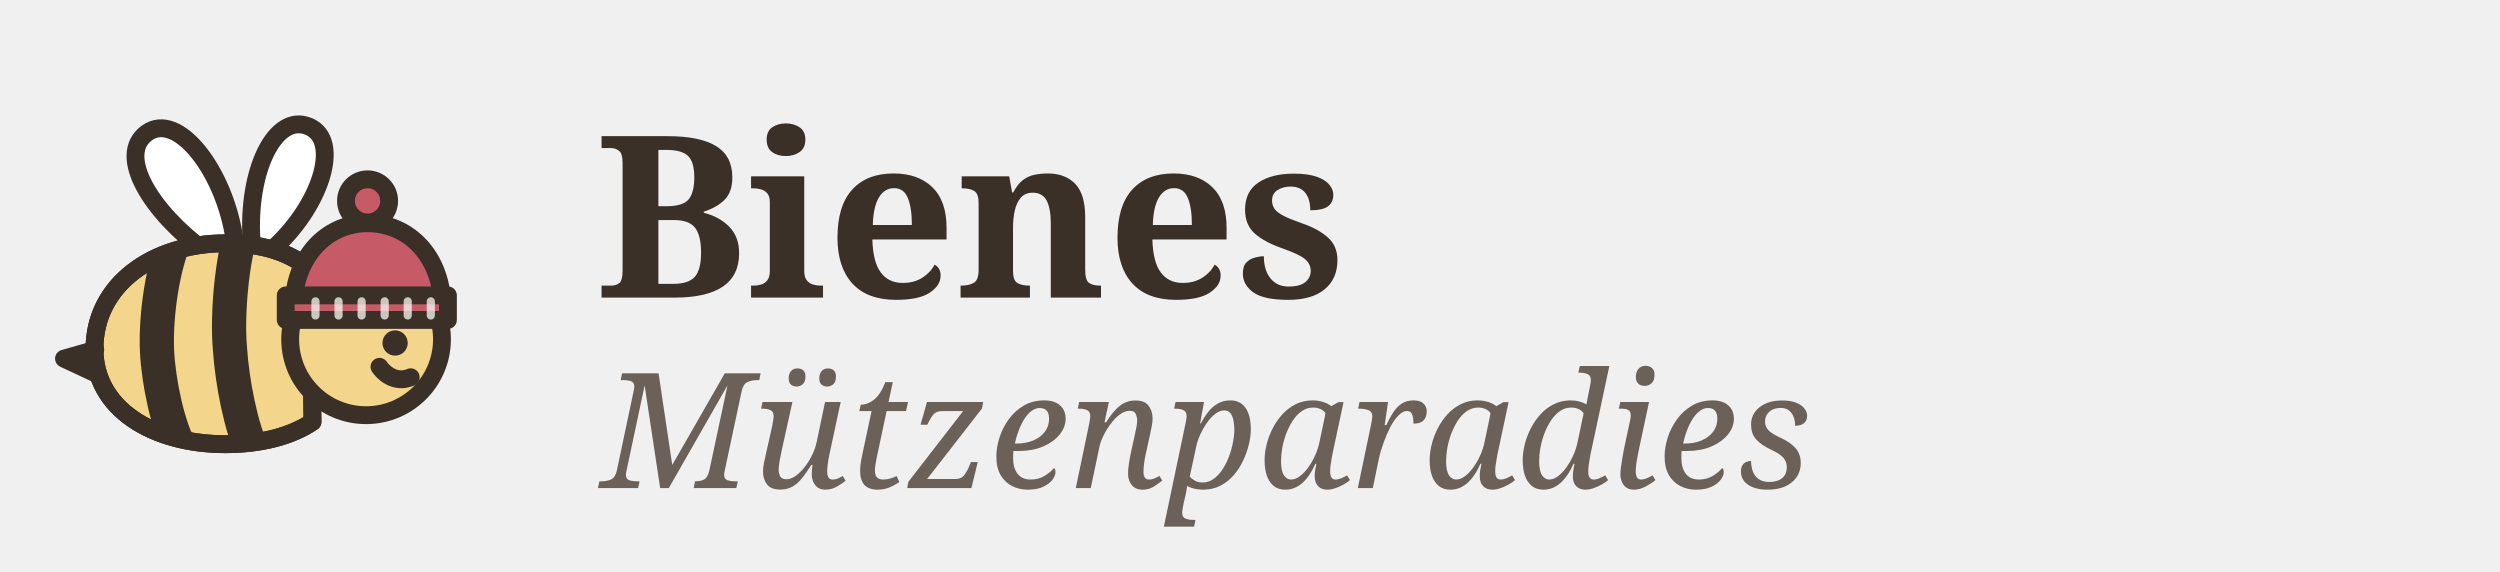
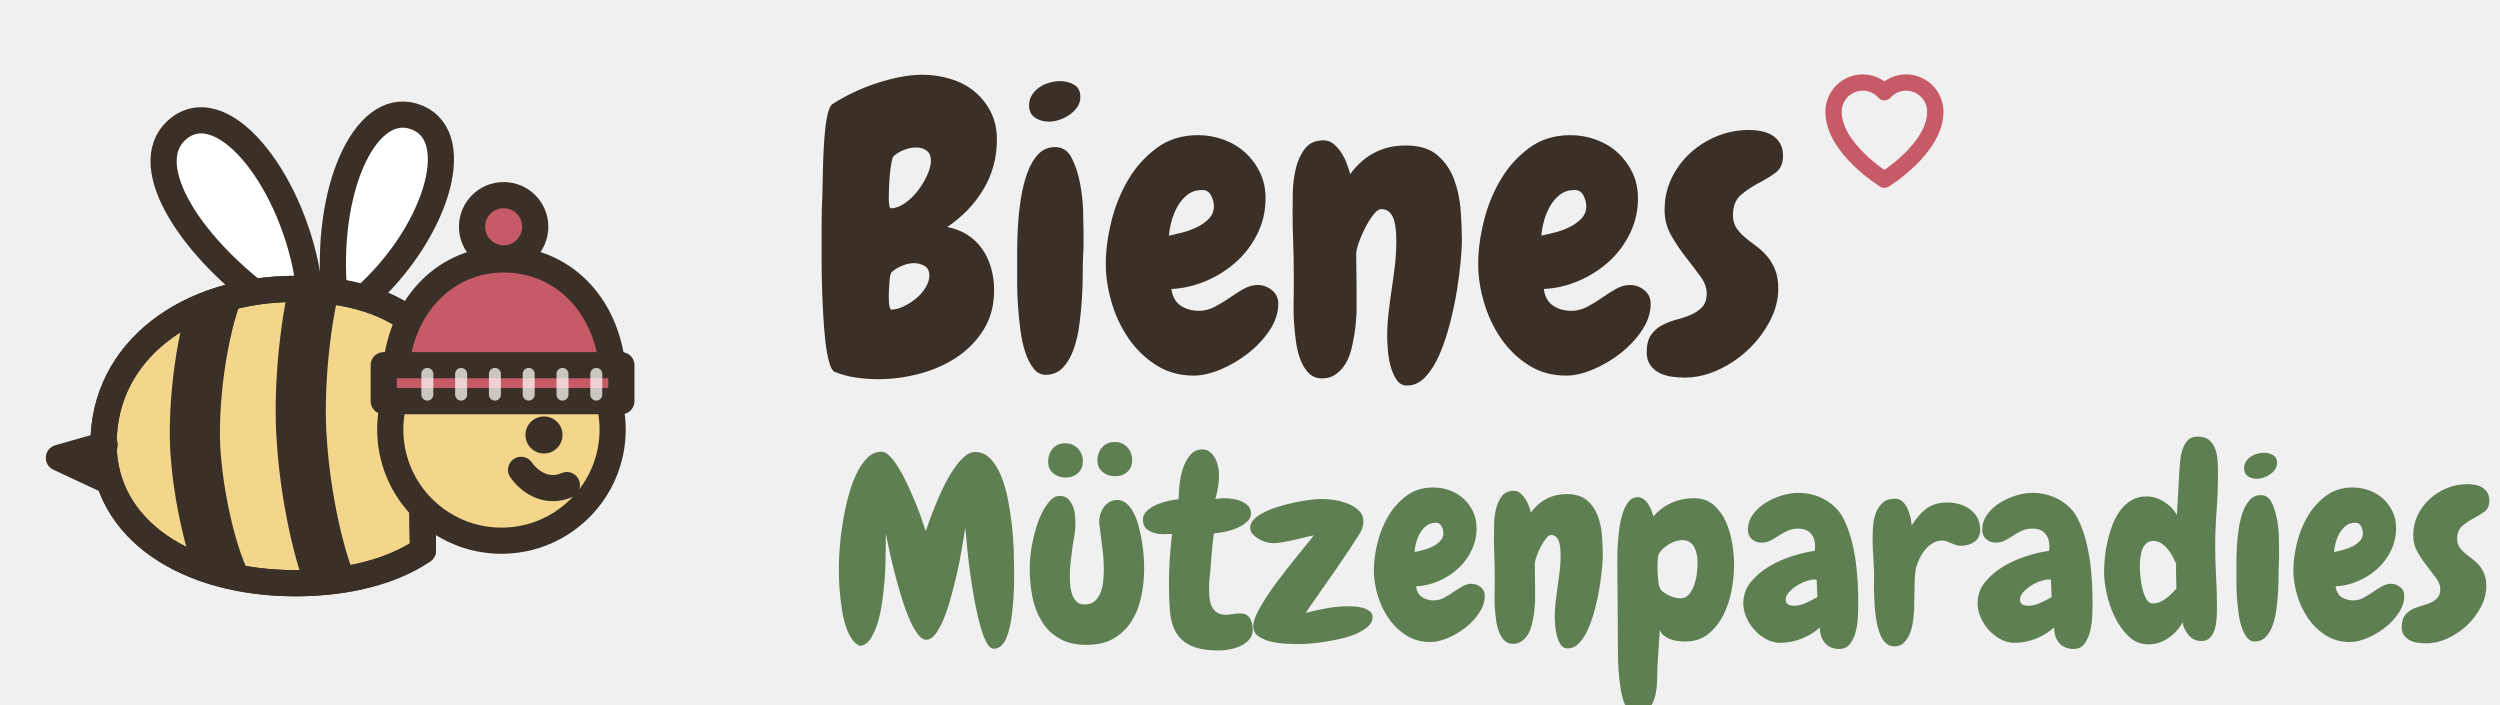
- <svg xmlns="http://www.w3.org/2000/svg" viewBox="0 0 420 96" role="img" aria-label="Bienes Mützenparadies">
-   <g transform="translate(4 8) scale(1.25)">
+ <svg xmlns="http://www.w3.org/2000/svg" viewBox="0 0 344 97" role="img" aria-label="Bienes Mützenparadies">
+   <g transform="translate(0 0.3) scale(1.500)">
    <defs>
      <clipPath id="lf-body">
        <path d="M9.5 40.5c0-8.6 7.8-14.2 17.6-14.2 5 0 8.9 1.3 11.4 3.6l.3 20.4c-2.8 1.9-6.9 3-11.7 3-9.8 0-17.6-4.8-17.6-12.8Z" />
      </clipPath>
    </defs>
    <g fill="none" stroke="#3A3027" stroke-width="2.4" stroke-linecap="round" stroke-linejoin="round">
      <path d="M24.5 27.5C17 22 12.5 14.5 16.5 11.5c4.2-3.1 10.5 5.2 11.8 14.2" fill="#FFFFFF" />
      <path d="M30.6 25.9c-.6-9.4 3.2-17.2 7.7-15.3 4.5 1.9 1.5 10.9-5 16.6" fill="#FFFFFF" />
      <path d="M9.5 40.5c0-8.6 7.8-14.2 17.6-14.2 5 0 8.9 1.3 11.4 3.6l.3 20.4c-2.8 1.9-6.9 3-11.7 3-9.8 0-17.6-4.8-17.6-12.8Z" fill="#F3D68B" />
      <path d="M9.6 40.6 5.4 41.8l4.5 2.1" fill="#3A3027" />
      <path d="M20.5 25.3c-1.8 3.8-2.8 10.6-2.6 15.4.2 4.3 1.5 10.4 3.2 13.3M29.3 24.4c-1.3 4.2-2 11.2-1.6 16 .3 4.6 1.5 10.7 3.1 14" stroke-width="4.6" clip-path="url(#lf-body)" />
      <path d="M9.5 40.5c0-8.6 7.8-14.2 17.6-14.2 5 0 8.9 1.3 11.4 3.6l.3 20.4c-2.8 1.9-6.9 3-11.7 3-9.8 0-17.6-4.8-17.6-12.8Z" />
      <circle cx="46" cy="39.2" r="10.2" fill="#F3D68B" />
      <path d="M36.3 33.6c.6-6.1 4.8-10 9.9-10 5.2 0 9.4 3.9 10 10" fill="#C65A66" />
      <path d="M35.2 33.3h21.8v3.3H35.2z" fill="#C65A66" />
      <circle cx="46.2" cy="20.6" r="2.9" fill="#C65A66" />
      <path d="M47.8 42.9c1 1.4 2.6 2.1 4.2 1.4" />
    </g>
    <circle cx="49.9" cy="39.7" r="1.7" fill="#3A3027" />
    <g stroke="#FBF8F3" stroke-width="1.1" stroke-linecap="round" opacity=".75">
      <path d="M39.2 34.1v1.9M42.3 34.1v1.9M45.4 34.1v1.9M48.5 34.1v1.9M51.6 34.1v1.9M54.7 34.1v1.9" />
    </g>
  </g>
-   <text x="100" y="50" font-family="Fraunces, 'Iowan Old Style', Georgia, serif" font-size="38" font-weight="600" fill="#3A3027">Bienes</text>
-   <text x="101" y="82" font-family="Fraunces, 'Iowan Old Style', Georgia, serif" font-size="27" font-style="italic" fill="#6B6158">Mützenparadies</text>
+   <path d="M137.173 19.2Q137.173 22.973 135.313 26.063Q133.454 29.153 130.337 31.231Q131.977 31.559 133.18 32.352Q134.383 33.145 135.176 34.293Q135.969 35.442 136.38 36.891Q136.79 38.34 136.79 39.926Q136.79 43.043 135.34 45.368Q133.891 47.692 131.594 49.196Q129.298 50.7 126.481 51.438Q123.665 52.176 120.876 52.176Q119.344 52.176 117.813 51.958Q116.282 51.739 114.915 51.192Q114.422 51.028 114.094 49.852Q113.766 48.676 113.575 46.981Q113.383 45.286 113.274 43.317Q113.165 41.348 113.11 39.543Q113.055 37.739 113.055 36.372Q113.055 35.004 113.055 34.458Q113.055 32.543 113.055 30.602Q113.055 28.661 113.165 26.747Q113.165 26.254 113.192 25.215Q113.219 24.176 113.247 22.891Q113.274 21.606 113.356 20.184Q113.438 18.762 113.575 17.532Q113.712 16.301 113.958 15.426Q114.204 14.551 114.532 14.333Q115.79 13.512 117.321 12.774Q118.852 12.036 120.493 11.489Q122.133 10.942 123.774 10.614Q125.415 10.286 126.891 10.286Q128.915 10.286 130.801 10.86Q132.688 11.434 134.083 12.583Q135.477 13.731 136.325 15.399Q137.173 17.067 137.173 19.2ZM128.094 22.098Q128.094 21.168 127.52 20.731Q126.946 20.293 126.016 20.293Q125.251 20.293 124.403 20.622Q123.555 20.95 122.954 21.497Q122.79 21.661 122.653 22.426Q122.516 23.192 122.434 24.149Q122.352 25.106 122.325 25.954Q122.297 26.801 122.297 27.075Q122.297 27.184 122.297 27.43Q122.297 27.676 122.325 27.95Q122.352 28.223 122.407 28.442Q122.462 28.661 122.571 28.661Q123.501 28.661 124.485 27.977Q125.469 27.293 126.262 26.282Q127.055 25.27 127.575 24.122Q128.094 22.973 128.094 22.098ZM127.876 37.903Q127.876 36.973 127.219 36.59Q126.563 36.208 125.743 36.208Q124.977 36.208 124.13 36.563Q123.282 36.918 122.735 37.411Q122.571 37.52 122.489 37.958Q122.407 38.395 122.38 38.915Q122.352 39.434 122.325 39.899Q122.297 40.364 122.297 40.528Q122.297 40.637 122.297 40.965Q122.297 41.293 122.325 41.649Q122.352 42.004 122.434 42.305Q122.516 42.606 122.626 42.606Q123.391 42.606 124.321 42.168Q125.251 41.731 126.044 41.075Q126.837 40.418 127.356 39.571Q127.876 38.723 127.876 37.903ZM148.657 13.348Q148.657 14.114 148.247 14.715Q147.837 15.317 147.18 15.782Q146.524 16.247 145.758 16.493Q144.993 16.739 144.337 16.739Q143.243 16.739 142.423 16.192Q141.602 15.645 141.602 14.497Q141.602 13.676 142.012 13.047Q142.423 12.418 143.024 12.008Q143.626 11.598 144.391 11.379Q145.157 11.161 145.868 11.161Q146.907 11.161 147.782 11.653Q148.657 12.145 148.657 13.348ZM149.094 31.942Q149.094 32.708 149.094 33.555Q149.094 34.403 149.04 35.168Q148.985 36.098 148.985 37.657Q148.985 39.215 148.876 41.02Q148.766 42.825 148.52 44.684Q148.274 46.543 147.727 48.075Q147.18 49.606 146.278 50.563Q145.376 51.52 144.008 51.575Q142.969 51.629 142.258 50.754Q141.548 49.879 141.083 48.485Q140.618 47.09 140.399 45.368Q140.18 43.645 140.071 42.032Q139.962 40.418 139.962 39.051Q139.962 37.684 139.962 37.028Q139.962 36.153 139.962 34.54Q139.962 32.926 140.071 31.067Q140.18 29.208 140.481 27.293Q140.782 25.379 141.356 23.793Q141.93 22.208 142.86 21.223Q143.79 20.239 145.212 20.239Q146.688 20.239 147.454 21.715Q148.219 23.192 148.602 25.161Q148.985 27.129 149.04 29.071Q149.094 31.012 149.094 31.942ZM175.891 41.786Q175.891 43.645 174.715 45.422Q173.54 47.2 171.762 48.594Q169.985 49.989 167.962 50.836Q165.938 51.684 164.243 51.684Q161.344 51.684 159.075 50.235Q156.805 48.786 155.274 46.543Q153.743 44.301 152.95 41.594Q152.157 38.887 152.157 36.317Q152.157 33.583 152.923 30.465Q153.688 27.348 155.247 24.723Q156.805 22.098 159.184 20.348Q161.563 18.598 164.844 18.598Q166.704 18.598 168.399 19.227Q170.094 19.856 171.352 21.004Q172.61 22.153 173.376 23.739Q174.141 25.325 174.141 27.293Q174.141 29.864 173.048 32.106Q171.954 34.348 170.149 35.989Q168.344 37.629 165.993 38.641Q163.641 39.653 161.18 39.762Q161.399 41.348 162.465 42.059Q163.532 42.77 165.008 42.77Q166.102 42.77 167.141 42.223Q168.18 41.676 169.165 40.993Q170.149 40.309 171.106 39.762Q172.063 39.215 173.048 39.215Q174.141 39.215 175.016 39.926Q175.891 40.637 175.891 41.786ZM167.032 28.387Q167.032 27.676 166.649 26.911Q166.266 26.145 165.446 26.145Q164.243 26.145 163.423 26.774Q162.602 27.403 162.055 28.36Q161.508 29.317 161.208 30.411Q160.907 31.504 160.852 32.434Q161.618 32.27 162.684 31.997Q163.751 31.723 164.708 31.258Q165.665 30.793 166.348 30.083Q167.032 29.372 167.032 28.387ZM193.61 53.051Q192.68 53.051 192.133 52.204Q191.587 51.356 191.313 50.262Q191.04 49.168 190.958 48.047Q190.876 46.926 190.876 46.325Q190.876 44.684 191.067 43.043Q191.258 41.403 191.505 39.762Q191.751 38.122 191.942 36.481Q192.133 34.84 192.133 33.2Q192.133 32.543 192.079 31.778Q192.024 31.012 191.833 30.329Q191.641 29.645 191.204 29.208Q190.766 28.77 190.055 28.77Q189.563 28.77 188.962 29.563Q188.36 30.356 187.84 31.368Q187.321 32.379 186.965 33.391Q186.61 34.403 186.61 34.895Q186.61 36.098 186.637 37.329Q186.665 38.559 186.665 39.817V42.989Q186.61 43.973 186.501 45.012Q186.391 46.051 186.173 47.036Q186.008 48.02 185.68 48.922Q185.352 49.825 184.833 50.508Q184.313 51.192 183.602 51.629Q182.891 52.067 181.907 52.067Q180.813 52.067 180.102 51.356Q179.391 50.645 178.954 49.524Q178.516 48.403 178.325 47.008Q178.133 45.614 178.051 44.274Q177.969 42.934 177.997 41.813Q178.024 40.692 178.024 40.036V37.465Q178.024 35.387 177.942 33.364Q177.86 31.34 177.86 29.317Q177.86 28.223 177.887 26.528Q177.915 24.833 178.298 23.219Q178.68 21.606 179.555 20.458Q180.43 19.309 182.126 19.309Q182.891 19.309 183.493 19.801Q184.094 20.293 184.559 21.004Q185.024 21.715 185.325 22.536Q185.626 23.356 185.79 23.958Q186.337 23.192 187.075 22.481Q187.813 21.77 188.743 21.223Q189.673 20.676 190.821 20.348Q191.969 20.02 193.446 20.02Q196.235 20.02 197.794 21.36Q199.352 22.7 200.09 24.696Q200.829 26.692 200.993 28.989Q201.157 31.286 201.157 33.145Q201.157 34.075 200.993 35.907Q200.829 37.739 200.473 39.954Q200.118 42.168 199.516 44.493Q198.915 46.817 198.094 48.731Q197.274 50.645 196.153 51.848Q195.032 53.051 193.61 53.051ZM227.133 41.786Q227.133 43.645 225.958 45.422Q224.782 47.2 223.005 48.594Q221.227 49.989 219.204 50.836Q217.18 51.684 215.485 51.684Q212.587 51.684 210.317 50.235Q208.048 48.786 206.516 46.543Q204.985 44.301 204.192 41.594Q203.399 38.887 203.399 36.317Q203.399 33.583 204.165 30.465Q204.93 27.348 206.489 24.723Q208.048 22.098 210.426 20.348Q212.805 18.598 216.087 18.598Q217.946 18.598 219.641 19.227Q221.337 19.856 222.594 21.004Q223.852 22.153 224.618 23.739Q225.383 25.325 225.383 27.293Q225.383 29.864 224.29 32.106Q223.196 34.348 221.391 35.989Q219.587 37.629 217.235 38.641Q214.883 39.653 212.423 39.762Q212.641 41.348 213.708 42.059Q214.774 42.77 216.251 42.77Q217.344 42.77 218.383 42.223Q219.423 41.676 220.407 40.993Q221.391 40.309 222.348 39.762Q223.305 39.215 224.29 39.215Q225.383 39.215 226.258 39.926Q227.133 40.637 227.133 41.786ZM218.274 28.387Q218.274 27.676 217.891 26.911Q217.508 26.145 216.688 26.145Q215.485 26.145 214.665 26.774Q213.844 27.403 213.298 28.36Q212.751 29.317 212.45 30.411Q212.149 31.504 212.094 32.434Q212.86 32.27 213.926 31.997Q214.993 31.723 215.95 31.258Q216.907 30.793 217.59 30.083Q218.274 29.372 218.274 28.387ZM245.344 21.442Q245.344 23.028 244.278 23.793Q243.212 24.559 241.899 25.243Q240.587 25.926 239.52 26.856Q238.454 27.786 238.454 29.645Q238.454 30.629 238.919 31.34Q239.383 32.051 240.067 32.625Q240.751 33.2 241.571 33.801Q242.391 34.403 243.075 35.168Q243.758 35.934 244.223 37.028Q244.688 38.122 244.688 39.708Q244.688 42.004 243.512 44.219Q242.337 46.434 240.505 48.157Q238.673 49.879 236.376 50.918Q234.079 51.958 231.837 51.958Q230.907 51.958 229.977 51.821Q229.048 51.684 228.309 51.301Q227.571 50.918 227.079 50.235Q226.587 49.551 226.587 48.458Q226.587 46.926 227.188 46.079Q227.79 45.231 228.719 44.739Q229.649 44.247 230.715 43.973Q231.782 43.7 232.712 43.29Q233.641 42.879 234.243 42.223Q234.844 41.567 234.844 40.364Q234.844 39.215 233.942 37.985Q233.04 36.754 231.946 35.36Q230.852 33.965 229.95 32.379Q229.048 30.793 229.048 28.879Q229.048 26.528 230.005 24.532Q230.962 22.536 232.575 21.059Q234.188 19.583 236.266 18.735Q238.344 17.887 240.641 17.887Q241.516 17.887 242.364 18.051Q243.212 18.215 243.868 18.625Q244.524 19.036 244.934 19.719Q245.344 20.403 245.344 21.442Z" fill="#3A3027" />
+   <path transform="translate(248.1 5.6) scale(0.933)" d="M12 20.5s-7.5-4.6-7.5-10A4.3 4.3 0 0 1 12 7.6a4.3 4.3 0 0 1 7.5 2.9c0 5.4-7.5 10-7.5 10Z" fill="none" stroke="#C65A66" stroke-width="2.4" stroke-linejoin="round" />
+   <path d="M139.262 84.408Q139.156 85.322 138.963 86.201Q138.769 87.08 138.488 87.765Q138.207 88.451 137.767 88.855Q137.328 89.26 136.765 89.26Q136.203 89.26 135.746 88.398Q135.289 87.537 134.885 86.113Q134.48 84.689 134.146 82.896Q133.812 81.103 133.549 79.258Q133.285 77.412 133.109 75.654Q132.933 73.896 132.828 72.595Q132.617 73.931 132.336 75.584Q132.055 77.236 131.668 78.941Q131.281 80.646 130.824 82.281Q130.367 83.916 129.84 85.199Q129.312 86.482 128.715 87.256Q128.117 88.029 127.449 88.029Q126.851 88.029 126.254 87.22Q125.656 86.412 125.094 85.094Q124.531 83.775 124.039 82.158Q123.547 80.541 123.125 78.906Q122.703 77.271 122.387 75.812Q122.07 74.353 121.894 73.369Q121.894 74.107 121.877 75.004Q121.859 75.9 121.859 76.287Q121.859 76.463 121.842 77.447Q121.824 78.431 121.719 79.803Q121.613 81.174 121.402 82.738Q121.191 84.303 120.787 85.638Q120.383 86.974 119.785 87.888Q119.187 88.803 118.308 88.873Q117.605 88.556 117.131 87.801Q116.656 87.045 116.34 86.025Q116.023 85.006 115.847 83.845Q115.672 82.685 115.566 81.578Q115.461 80.47 115.443 79.521Q115.426 78.572 115.426 77.974Q115.426 76.92 115.549 75.32Q115.672 73.72 115.953 71.963Q116.234 70.205 116.691 68.447Q117.148 66.689 117.799 65.301Q118.449 63.912 119.31 63.033Q120.172 62.154 121.297 62.154Q121.824 62.154 122.422 62.752Q123.019 63.349 123.617 64.316Q124.215 65.283 124.777 66.478Q125.34 67.674 125.849 68.886Q126.359 70.099 126.746 71.207Q127.133 72.314 127.379 73.088Q127.66 72.244 128.082 71.119Q128.504 69.994 129.014 68.781Q129.523 67.568 130.139 66.39Q130.754 65.213 131.422 64.281Q132.09 63.349 132.775 62.769Q133.461 62.189 134.164 62.189Q135.394 62.189 136.273 63.103Q137.152 64.017 137.75 65.476Q138.347 66.935 138.699 68.746Q139.051 70.556 139.244 72.332Q139.437 74.107 139.49 75.654Q139.543 77.201 139.543 78.15Q139.543 78.537 139.543 79.205Q139.543 79.873 139.525 80.717Q139.508 81.56 139.437 82.51Q139.367 83.459 139.262 84.408ZM157.437 78.185Q157.437 80.119 157.051 82.017Q156.664 83.916 155.75 85.41Q154.836 86.904 153.306 87.818Q151.777 88.732 149.492 88.732Q147.242 88.732 145.73 87.836Q144.219 86.939 143.322 85.463Q142.426 83.986 142.056 82.123Q141.687 80.26 141.687 78.326Q141.687 76.217 142.18 74.142Q142.285 73.58 142.584 72.578Q142.883 71.576 143.357 70.609Q143.832 69.642 144.447 68.939Q145.062 68.236 145.801 68.236Q146.504 68.236 146.926 68.623Q147.347 69.01 147.594 69.59Q147.84 70.17 147.91 70.82Q147.98 71.47 147.98 71.998Q147.98 72.806 147.857 73.58Q147.734 74.353 147.594 75.127Q147.453 76.181 147.33 77.236Q147.207 78.291 147.207 79.345Q147.207 79.873 147.26 80.523Q147.312 81.174 147.523 81.771Q147.734 82.369 148.121 82.773Q148.508 83.178 149.211 83.178Q150.125 83.178 150.67 82.685Q151.215 82.193 151.478 81.455Q151.742 80.717 151.812 79.873Q151.883 79.029 151.883 78.326Q151.883 76.779 151.672 75.285Q151.461 73.791 151.285 72.244Q151.25 72.068 151.25 71.752Q151.25 71.224 151.426 70.697Q151.601 70.17 151.918 69.748Q152.234 69.326 152.691 69.062Q153.148 68.799 153.711 68.799Q154.484 68.799 155.082 69.344Q155.68 69.888 156.084 70.75Q156.488 71.611 156.752 72.683Q157.015 73.756 157.174 74.793Q157.332 75.83 157.385 76.744Q157.437 77.658 157.437 78.185ZM155.785 63.314Q155.785 64.334 155.117 64.931Q154.449 65.529 153.43 65.529Q152.445 65.529 151.724 64.949Q151.004 64.369 151.004 63.349Q151.004 62.295 151.654 61.556Q152.305 60.818 153.394 60.818Q154.449 60.818 155.117 61.539Q155.785 62.26 155.785 63.314ZM149 63.49Q149 64.51 148.314 65.107Q147.629 65.705 146.609 65.705Q145.625 65.705 144.922 65.125Q144.219 64.545 144.219 63.525Q144.219 62.47 144.851 61.732Q145.484 60.994 146.574 60.994Q147.629 60.994 148.314 61.715Q149 62.435 149 63.49ZM167.773 89.506Q165.277 89.506 163.889 88.855Q162.5 88.205 161.814 87.01Q161.129 85.814 160.988 84.127Q160.847 82.439 160.847 80.365Q160.847 78.713 160.953 77.043Q161.058 75.373 161.269 73.474Q160.777 73.474 160.496 73.492Q160.215 73.51 160.039 73.51Q158.914 73.51 158.088 73.017Q157.262 72.525 157.262 71.506Q157.262 70.873 157.736 70.381Q158.211 69.888 158.949 69.537Q159.687 69.185 160.549 68.974Q161.41 68.763 162.183 68.693Q162.183 67.709 162.324 66.513Q162.465 65.318 162.834 64.281Q163.203 63.244 163.836 62.541Q164.469 61.838 165.453 61.838Q166.015 61.838 166.455 62.172Q166.894 62.506 167.176 63.015Q167.457 63.525 167.597 64.158Q167.738 64.791 167.738 65.388Q167.738 66.092 167.633 66.83Q167.527 67.568 167.246 68.658Q167.844 68.588 168.055 68.57Q168.265 68.553 168.441 68.553Q169.039 68.553 169.689 68.658Q170.34 68.763 170.885 69.01Q171.43 69.256 171.781 69.66Q172.133 70.064 172.133 70.627Q172.133 71.26 171.623 71.752Q171.113 72.244 170.34 72.595Q169.566 72.947 168.687 73.14Q167.808 73.334 167.035 73.404Q166.824 74.845 166.736 76.058Q166.648 77.271 166.543 78.502Q166.472 79.099 166.42 79.715Q166.367 80.33 166.367 80.963Q166.367 81.42 166.402 82.035Q166.437 82.65 166.648 83.213Q166.859 83.775 167.316 84.179Q167.773 84.584 168.582 84.584Q169.074 84.584 169.601 84.496Q170.129 84.408 170.656 84.408Q171.57 84.408 171.974 85.041Q172.379 85.674 172.379 86.658Q172.379 87.396 171.939 87.941Q171.5 88.486 170.832 88.82Q170.164 89.154 169.338 89.33Q168.512 89.506 167.773 89.506ZM188.867 84.935Q188.867 85.638 188.287 86.166Q187.707 86.693 186.81 87.115Q185.914 87.537 184.771 87.818Q183.629 88.099 182.521 88.275Q181.414 88.451 180.43 88.539Q179.445 88.627 178.847 88.627Q178.25 88.627 177.178 88.592Q176.105 88.556 175.051 88.328Q173.996 88.099 173.222 87.59Q172.449 87.08 172.449 86.166Q172.449 85.463 172.941 84.443Q173.433 83.424 174.207 82.228Q174.98 81.033 175.93 79.785Q176.879 78.537 177.793 77.377Q178.707 76.217 179.515 75.25Q180.324 74.283 180.781 73.65Q180.289 73.756 179.533 73.949Q178.777 74.142 177.969 74.318Q177.16 74.494 176.404 74.617Q175.648 74.74 175.121 74.74Q174.699 74.74 174.172 74.582Q173.644 74.424 173.17 74.142Q172.695 73.861 172.361 73.474Q172.027 73.088 172.027 72.595Q172.027 71.963 172.59 71.418Q173.152 70.873 174.066 70.433Q174.98 69.994 176.105 69.66Q177.23 69.326 178.32 69.097Q179.41 68.869 180.394 68.763Q181.379 68.658 181.976 68.658Q182.644 68.658 183.594 68.799Q184.543 68.939 185.439 69.291Q186.336 69.642 186.969 70.24Q187.601 70.838 187.601 71.752Q187.601 72.033 187.549 72.261Q187.496 72.49 187.426 72.771Q187.355 73.017 186.81 73.879Q186.265 74.74 185.474 75.918Q184.683 77.095 183.752 78.449Q182.82 79.803 181.976 80.998Q181.133 82.193 180.5 83.107Q179.867 84.021 179.656 84.338Q181.097 83.951 182.592 83.687Q184.086 83.424 185.562 83.424Q185.914 83.424 186.476 83.459Q187.039 83.494 187.566 83.652Q188.094 83.81 188.48 84.109Q188.867 84.408 188.867 84.935ZM204.301 81.982Q204.301 83.178 203.545 84.32Q202.789 85.463 201.646 86.359Q200.504 87.256 199.203 87.801Q197.902 88.345 196.812 88.345Q194.949 88.345 193.49 87.414Q192.031 86.482 191.047 85.041Q190.062 83.599 189.553 81.859Q189.043 80.119 189.043 78.467Q189.043 76.709 189.535 74.705Q190.027 72.701 191.029 71.013Q192.031 69.326 193.56 68.201Q195.09 67.076 197.199 67.076Q198.394 67.076 199.484 67.48Q200.574 67.885 201.383 68.623Q202.191 69.361 202.683 70.381Q203.176 71.4 203.176 72.666Q203.176 74.318 202.472 75.76Q201.769 77.201 200.609 78.256Q199.449 79.31 197.937 79.961Q196.426 80.611 194.844 80.681Q194.984 81.701 195.67 82.158Q196.355 82.615 197.305 82.615Q198.008 82.615 198.676 82.263Q199.344 81.912 199.976 81.472Q200.609 81.033 201.224 80.681Q201.84 80.33 202.472 80.33Q203.176 80.33 203.738 80.787Q204.301 81.244 204.301 81.982ZM198.605 73.369Q198.605 72.912 198.359 72.42Q198.113 71.928 197.586 71.928Q196.812 71.928 196.285 72.332Q195.758 72.736 195.406 73.351Q195.055 73.967 194.861 74.67Q194.668 75.373 194.633 75.97Q195.125 75.865 195.81 75.689Q196.496 75.513 197.111 75.215Q197.726 74.916 198.166 74.459Q198.605 74.002 198.605 73.369ZM215.691 89.224Q215.094 89.224 214.742 88.679Q214.39 88.135 214.215 87.431Q214.039 86.728 213.986 86.008Q213.933 85.287 213.933 84.9Q213.933 83.845 214.056 82.791Q214.18 81.736 214.338 80.681Q214.496 79.627 214.619 78.572Q214.742 77.517 214.742 76.463Q214.742 76.041 214.707 75.549Q214.672 75.056 214.549 74.617Q214.426 74.178 214.144 73.896Q213.863 73.615 213.406 73.615Q213.09 73.615 212.703 74.125Q212.316 74.635 211.982 75.285Q211.648 75.935 211.42 76.586Q211.191 77.236 211.191 77.553Q211.191 78.326 211.209 79.117Q211.226 79.908 211.226 80.717V82.756Q211.191 83.388 211.121 84.056Q211.051 84.724 210.91 85.357Q210.805 85.99 210.594 86.57Q210.383 87.15 210.049 87.59Q209.715 88.029 209.258 88.31Q208.801 88.592 208.168 88.592Q207.465 88.592 207.008 88.135Q206.551 87.678 206.269 86.957Q205.988 86.236 205.865 85.34Q205.742 84.443 205.689 83.582Q205.637 82.72 205.654 82Q205.672 81.279 205.672 80.857V79.205Q205.672 77.869 205.619 76.568Q205.566 75.267 205.566 73.967Q205.566 73.263 205.584 72.174Q205.601 71.084 205.847 70.047Q206.094 69.01 206.656 68.271Q207.219 67.533 208.308 67.533Q208.801 67.533 209.187 67.849Q209.574 68.166 209.873 68.623Q210.172 69.08 210.365 69.607Q210.558 70.135 210.664 70.521Q211.015 70.029 211.49 69.572Q211.965 69.115 212.562 68.763Q213.16 68.412 213.898 68.201Q214.637 67.99 215.586 67.99Q217.379 67.99 218.381 68.851Q219.383 69.713 219.857 70.996Q220.332 72.279 220.437 73.756Q220.543 75.232 220.543 76.428Q220.543 77.025 220.437 78.203Q220.332 79.381 220.103 80.804Q219.875 82.228 219.488 83.722Q219.101 85.217 218.574 86.447Q218.047 87.678 217.326 88.451Q216.605 89.224 215.691 89.224ZM238.613 77.763Q238.613 79.31 238.279 81.156Q237.945 83.002 237.154 84.584Q236.363 86.166 235.08 87.22Q233.797 88.275 231.863 88.275Q231.371 88.275 230.844 88.205Q230.316 88.135 229.842 87.959Q229.367 87.783 228.98 87.484Q228.594 87.185 228.383 86.693L228.066 91.756Q228.031 92.564 228.014 93.689Q227.996 94.814 227.732 95.834Q227.469 96.853 226.853 97.574Q226.238 98.295 225.078 98.295Q224.41 98.295 223.953 97.609Q223.496 96.924 223.232 95.869Q222.969 94.814 222.828 93.513Q222.687 92.213 222.652 91.017Q222.617 89.822 222.617 88.838Q222.617 87.853 222.617 87.396Q222.617 85.041 222.582 82.703Q222.547 80.365 222.547 78.01Q222.547 77.588 222.547 76.691Q222.547 75.795 222.617 74.74Q222.687 73.685 222.846 72.56Q223.004 71.435 223.32 70.504Q223.637 69.572 224.129 68.992Q224.621 68.412 225.324 68.412Q225.781 68.412 226.15 68.676Q226.519 68.939 226.783 69.344Q227.047 69.748 227.222 70.205Q227.398 70.662 227.504 71.049Q228.594 69.818 230.017 69.185Q231.441 68.553 233.058 68.553Q234.746 68.553 235.818 69.502Q236.89 70.451 237.506 71.857Q238.121 73.263 238.367 74.863Q238.613 76.463 238.613 77.763ZM233.586 77.482Q233.586 76.955 233.498 76.41Q233.41 75.865 233.181 75.39Q232.953 74.916 232.531 74.617Q232.109 74.318 231.476 74.318Q230.633 74.318 229.701 74.863Q228.769 75.408 228.312 76.111Q228.137 76.392 228.101 77.025Q228.066 77.658 228.066 77.974Q228.066 78.22 228.084 78.625Q228.101 79.029 228.137 79.451Q228.172 79.873 228.224 80.26Q228.277 80.646 228.383 80.857Q228.488 81.174 228.84 81.437Q229.191 81.701 229.613 81.912Q230.035 82.123 230.474 82.228Q230.914 82.334 231.23 82.334Q231.969 82.334 232.426 81.771Q232.883 81.209 233.146 80.435Q233.41 79.662 233.498 78.836Q233.586 78.01 233.586 77.482ZM255.699 83.283Q255.699 83.916 255.646 84.935Q255.594 85.955 255.347 86.922Q255.101 87.888 254.574 88.592Q254.047 89.295 253.097 89.295Q251.797 89.295 251.094 88.451Q250.39 87.607 250.426 86.342Q249.301 87.326 247.877 87.888Q246.453 88.451 244.976 88.451Q243.957 88.451 243.043 87.959Q242.129 87.467 241.426 86.693Q240.722 85.92 240.301 84.953Q239.879 83.986 239.879 83.037Q239.879 81.349 240.916 80.084Q241.953 78.818 243.465 77.922Q244.976 77.025 246.681 76.498Q248.387 75.97 249.722 75.795Q249.722 75.619 249.74 75.478Q249.758 75.338 249.758 75.162Q249.758 74.072 249.16 73.404Q248.562 72.736 247.472 72.736Q246.594 72.736 245.961 73.035Q245.328 73.334 244.765 73.703Q244.203 74.072 243.64 74.371Q243.078 74.67 242.375 74.67Q241.601 74.67 241.056 74.178Q240.512 73.685 240.512 72.912Q240.512 71.752 241.197 70.803Q241.883 69.853 242.92 69.203Q243.957 68.553 245.17 68.183Q246.383 67.814 247.402 67.814Q248.351 67.814 249.301 68.043Q250.25 68.271 251.094 68.746Q251.937 69.22 252.623 69.906Q253.308 70.592 253.73 71.506Q254.363 72.806 254.75 74.265Q255.137 75.724 255.347 77.254Q255.558 78.783 255.629 80.312Q255.699 81.842 255.699 83.283ZM250.074 82.158 249.969 79.767Q249.898 79.767 249.828 79.75Q249.758 79.732 249.687 79.732Q249.23 79.732 248.545 79.961Q247.859 80.189 247.226 80.594Q246.594 80.998 246.154 81.49Q245.715 81.982 245.715 82.51Q245.715 83.002 246.066 83.178Q246.418 83.353 246.875 83.353Q247.648 83.353 248.527 82.949Q249.406 82.545 250.074 82.158ZM270.008 75.092Q269.515 75.127 269.164 75.004Q268.812 74.881 268.461 74.74Q268.144 74.599 267.828 74.476Q267.512 74.353 267.125 74.388Q266.422 74.424 265.877 74.775Q265.332 75.127 264.892 75.654Q264.453 76.181 264.137 76.832Q263.82 77.482 263.644 78.115Q263.539 78.537 263.486 79.398Q263.433 80.26 263.433 81.244Q263.398 82.263 263.398 83.178Q263.398 84.092 263.328 84.619Q263.293 85.181 263.152 85.937Q263.012 86.693 262.713 87.361Q262.414 88.029 261.922 88.486Q261.43 88.943 260.656 88.943Q260.058 88.943 259.619 88.592Q259.18 88.24 258.881 87.66Q258.582 87.08 258.389 86.306Q258.195 85.533 258.09 84.724Q257.984 83.881 257.931 83.037Q257.879 82.193 257.861 81.437Q257.844 80.681 257.861 80.049Q257.879 79.416 257.879 79.029Q257.844 77.799 257.756 76.551Q257.668 75.303 257.668 74.072Q257.668 73.299 257.738 72.349Q257.808 71.4 258.125 70.574Q258.441 69.748 259.056 69.185Q259.672 68.623 260.762 68.623Q261.359 68.623 261.781 69.01Q262.203 69.396 262.467 69.959Q262.73 70.521 262.871 71.154Q263.012 71.787 263.047 72.314Q263.89 70.943 264.945 70.082Q266 69.22 267.687 69.15Q268.531 69.115 269.357 69.308Q270.183 69.502 270.869 69.941Q271.555 70.381 271.994 71.084Q272.433 71.787 272.469 72.736Q272.539 73.861 271.801 74.459Q271.062 75.056 270.008 75.092ZM287.937 83.283Q287.937 83.916 287.885 84.935Q287.832 85.955 287.586 86.922Q287.34 87.888 286.812 88.592Q286.285 89.295 285.336 89.295Q284.035 89.295 283.332 88.451Q282.629 87.607 282.664 86.342Q281.539 87.326 280.115 87.888Q278.691 88.451 277.215 88.451Q276.195 88.451 275.281 87.959Q274.367 87.467 273.664 86.693Q272.961 85.92 272.539 84.953Q272.117 83.986 272.117 83.037Q272.117 81.349 273.154 80.084Q274.191 78.818 275.703 77.922Q277.215 77.025 278.92 76.498Q280.625 75.97 281.961 75.795Q281.961 75.619 281.978 75.478Q281.996 75.338 281.996 75.162Q281.996 74.072 281.398 73.404Q280.801 72.736 279.711 72.736Q278.832 72.736 278.199 73.035Q277.566 73.334 277.004 73.703Q276.441 74.072 275.879 74.371Q275.316 74.67 274.613 74.67Q273.84 74.67 273.295 74.178Q272.75 73.685 272.75 72.912Q272.75 71.752 273.435 70.803Q274.121 69.853 275.158 69.203Q276.195 68.553 277.408 68.183Q278.621 67.814 279.64 67.814Q280.59 67.814 281.539 68.043Q282.488 68.271 283.332 68.746Q284.176 69.22 284.861 69.906Q285.547 70.592 285.969 71.506Q286.601 72.806 286.988 74.265Q287.375 75.724 287.586 77.254Q287.797 78.783 287.867 80.312Q287.937 81.842 287.937 83.283ZM282.312 82.158 282.207 79.767Q282.137 79.767 282.066 79.75Q281.996 79.732 281.926 79.732Q281.469 79.732 280.783 79.961Q280.097 80.189 279.465 80.594Q278.832 80.998 278.392 81.49Q277.953 81.982 277.953 82.51Q277.953 83.002 278.305 83.178Q278.656 83.353 279.113 83.353Q279.887 83.353 280.765 82.949Q281.644 82.545 282.312 82.158ZM305.199 65.107Q305.199 67.674 305.006 70.205Q304.812 72.736 304.812 75.303Q304.812 77.377 304.935 79.416Q305.058 81.455 305.058 83.529Q305.058 84.092 305.023 84.883Q304.988 85.674 304.795 86.412Q304.601 87.15 304.162 87.678Q303.722 88.205 302.914 88.205Q301.859 88.205 301.174 87.414Q300.488 86.623 300.312 85.638Q299.644 86.904 298.379 87.783Q297.113 88.662 295.637 88.662Q294.055 88.662 292.912 87.572Q291.769 86.482 291.014 84.935Q290.258 83.388 289.889 81.701Q289.519 80.013 289.519 78.783Q289.519 77.904 289.625 76.779Q289.73 75.654 289.994 74.494Q290.258 73.334 290.68 72.226Q291.101 71.119 291.752 70.24Q292.402 69.361 293.299 68.834Q294.195 68.306 295.355 68.306Q296.621 68.306 297.781 69.045Q298.941 69.783 299.539 70.873L299.855 65.283Q299.89 64.615 299.961 63.719Q300.031 62.822 300.26 62.013Q300.488 61.205 300.98 60.642Q301.472 60.08 302.422 60.08Q303.441 60.08 304.004 60.572Q304.566 61.064 304.83 61.82Q305.094 62.576 305.146 63.455Q305.199 64.334 305.199 65.107ZM299.469 80.717Q299.469 79.908 299.433 79.135Q299.398 78.361 299.433 77.553Q299.222 77.095 298.941 76.551Q298.66 76.006 298.256 75.531Q297.851 75.056 297.359 74.74Q296.867 74.424 296.305 74.424Q295.672 74.424 295.285 74.81Q294.898 75.197 294.722 75.742Q294.547 76.287 294.494 76.92Q294.441 77.553 294.441 78.01Q294.441 78.431 294.512 79.258Q294.582 80.084 294.775 80.928Q294.969 81.771 295.32 82.404Q295.672 83.037 296.269 83.037Q296.726 83.037 297.183 82.844Q297.64 82.65 298.045 82.351Q298.449 82.053 298.818 81.683Q299.187 81.314 299.469 80.998ZM313.32 63.701Q313.32 64.193 313.056 64.58Q312.793 64.967 312.371 65.265Q311.949 65.564 311.457 65.722Q310.965 65.881 310.543 65.881Q309.84 65.881 309.312 65.529Q308.785 65.178 308.785 64.439Q308.785 63.912 309.049 63.508Q309.312 63.103 309.699 62.84Q310.086 62.576 310.578 62.435Q311.07 62.295 311.527 62.295Q312.195 62.295 312.758 62.611Q313.32 62.928 313.32 63.701ZM313.601 75.654Q313.601 76.146 313.601 76.691Q313.601 77.236 313.566 77.728Q313.531 78.326 313.531 79.328Q313.531 80.33 313.461 81.49Q313.39 82.65 313.232 83.845Q313.074 85.041 312.722 86.025Q312.371 87.01 311.791 87.625Q311.211 88.24 310.332 88.275Q309.664 88.31 309.207 87.748Q308.75 87.185 308.451 86.289Q308.152 85.392 308.012 84.285Q307.871 83.178 307.801 82.14Q307.73 81.103 307.73 80.224Q307.73 79.345 307.73 78.924Q307.73 78.361 307.73 77.324Q307.73 76.287 307.801 75.092Q307.871 73.896 308.064 72.666Q308.258 71.435 308.627 70.416Q308.996 69.396 309.594 68.763Q310.191 68.131 311.105 68.131Q312.055 68.131 312.547 69.08Q313.039 70.029 313.285 71.295Q313.531 72.56 313.566 73.808Q313.601 75.056 313.601 75.654ZM330.828 81.982Q330.828 83.178 330.072 84.32Q329.316 85.463 328.174 86.359Q327.031 87.256 325.73 87.801Q324.43 88.345 323.34 88.345Q321.476 88.345 320.017 87.414Q318.558 86.482 317.574 85.041Q316.59 83.599 316.08 81.859Q315.57 80.119 315.57 78.467Q315.57 76.709 316.062 74.705Q316.555 72.701 317.556 71.013Q318.558 69.326 320.088 68.201Q321.617 67.076 323.726 67.076Q324.922 67.076 326.012 67.48Q327.101 67.885 327.91 68.623Q328.719 69.361 329.211 70.381Q329.703 71.4 329.703 72.666Q329.703 74.318 329 75.76Q328.297 77.201 327.137 78.256Q325.976 79.31 324.465 79.961Q322.953 80.611 321.371 80.681Q321.512 81.701 322.197 82.158Q322.883 82.615 323.832 82.615Q324.535 82.615 325.203 82.263Q325.871 81.912 326.504 81.472Q327.137 81.033 327.752 80.681Q328.367 80.33 329 80.33Q329.703 80.33 330.265 80.787Q330.828 81.244 330.828 81.982ZM325.133 73.369Q325.133 72.912 324.887 72.42Q324.64 71.928 324.113 71.928Q323.34 71.928 322.812 72.332Q322.285 72.736 321.933 73.351Q321.582 73.967 321.389 74.67Q321.195 75.373 321.16 75.97Q321.652 75.865 322.338 75.689Q323.023 75.513 323.639 75.215Q324.254 74.916 324.693 74.459Q325.133 74.002 325.133 73.369ZM342.535 68.904Q342.535 69.924 341.849 70.416Q341.164 70.908 340.32 71.347Q339.476 71.787 338.791 72.385Q338.105 72.982 338.105 74.178Q338.105 74.81 338.404 75.267Q338.703 75.724 339.142 76.094Q339.582 76.463 340.109 76.849Q340.637 77.236 341.076 77.728Q341.515 78.22 341.814 78.924Q342.113 79.627 342.113 80.646Q342.113 82.123 341.357 83.547Q340.601 84.97 339.424 86.078Q338.246 87.185 336.769 87.853Q335.293 88.521 333.851 88.521Q333.254 88.521 332.656 88.433Q332.058 88.345 331.584 88.099Q331.109 87.853 330.793 87.414Q330.476 86.974 330.476 86.271Q330.476 85.287 330.863 84.742Q331.25 84.197 331.847 83.881Q332.445 83.564 333.131 83.388Q333.816 83.213 334.414 82.949Q335.012 82.685 335.398 82.263Q335.785 81.842 335.785 81.068Q335.785 80.33 335.205 79.539Q334.625 78.748 333.922 77.851Q333.219 76.955 332.639 75.935Q332.058 74.916 332.058 73.685Q332.058 72.174 332.674 70.89Q333.289 69.607 334.326 68.658Q335.363 67.709 336.699 67.164Q338.035 66.619 339.512 66.619Q340.074 66.619 340.619 66.724Q341.164 66.83 341.586 67.094Q342.008 67.357 342.271 67.797Q342.535 68.236 342.535 68.904Z" fill="#5E7F52" />
</svg>
